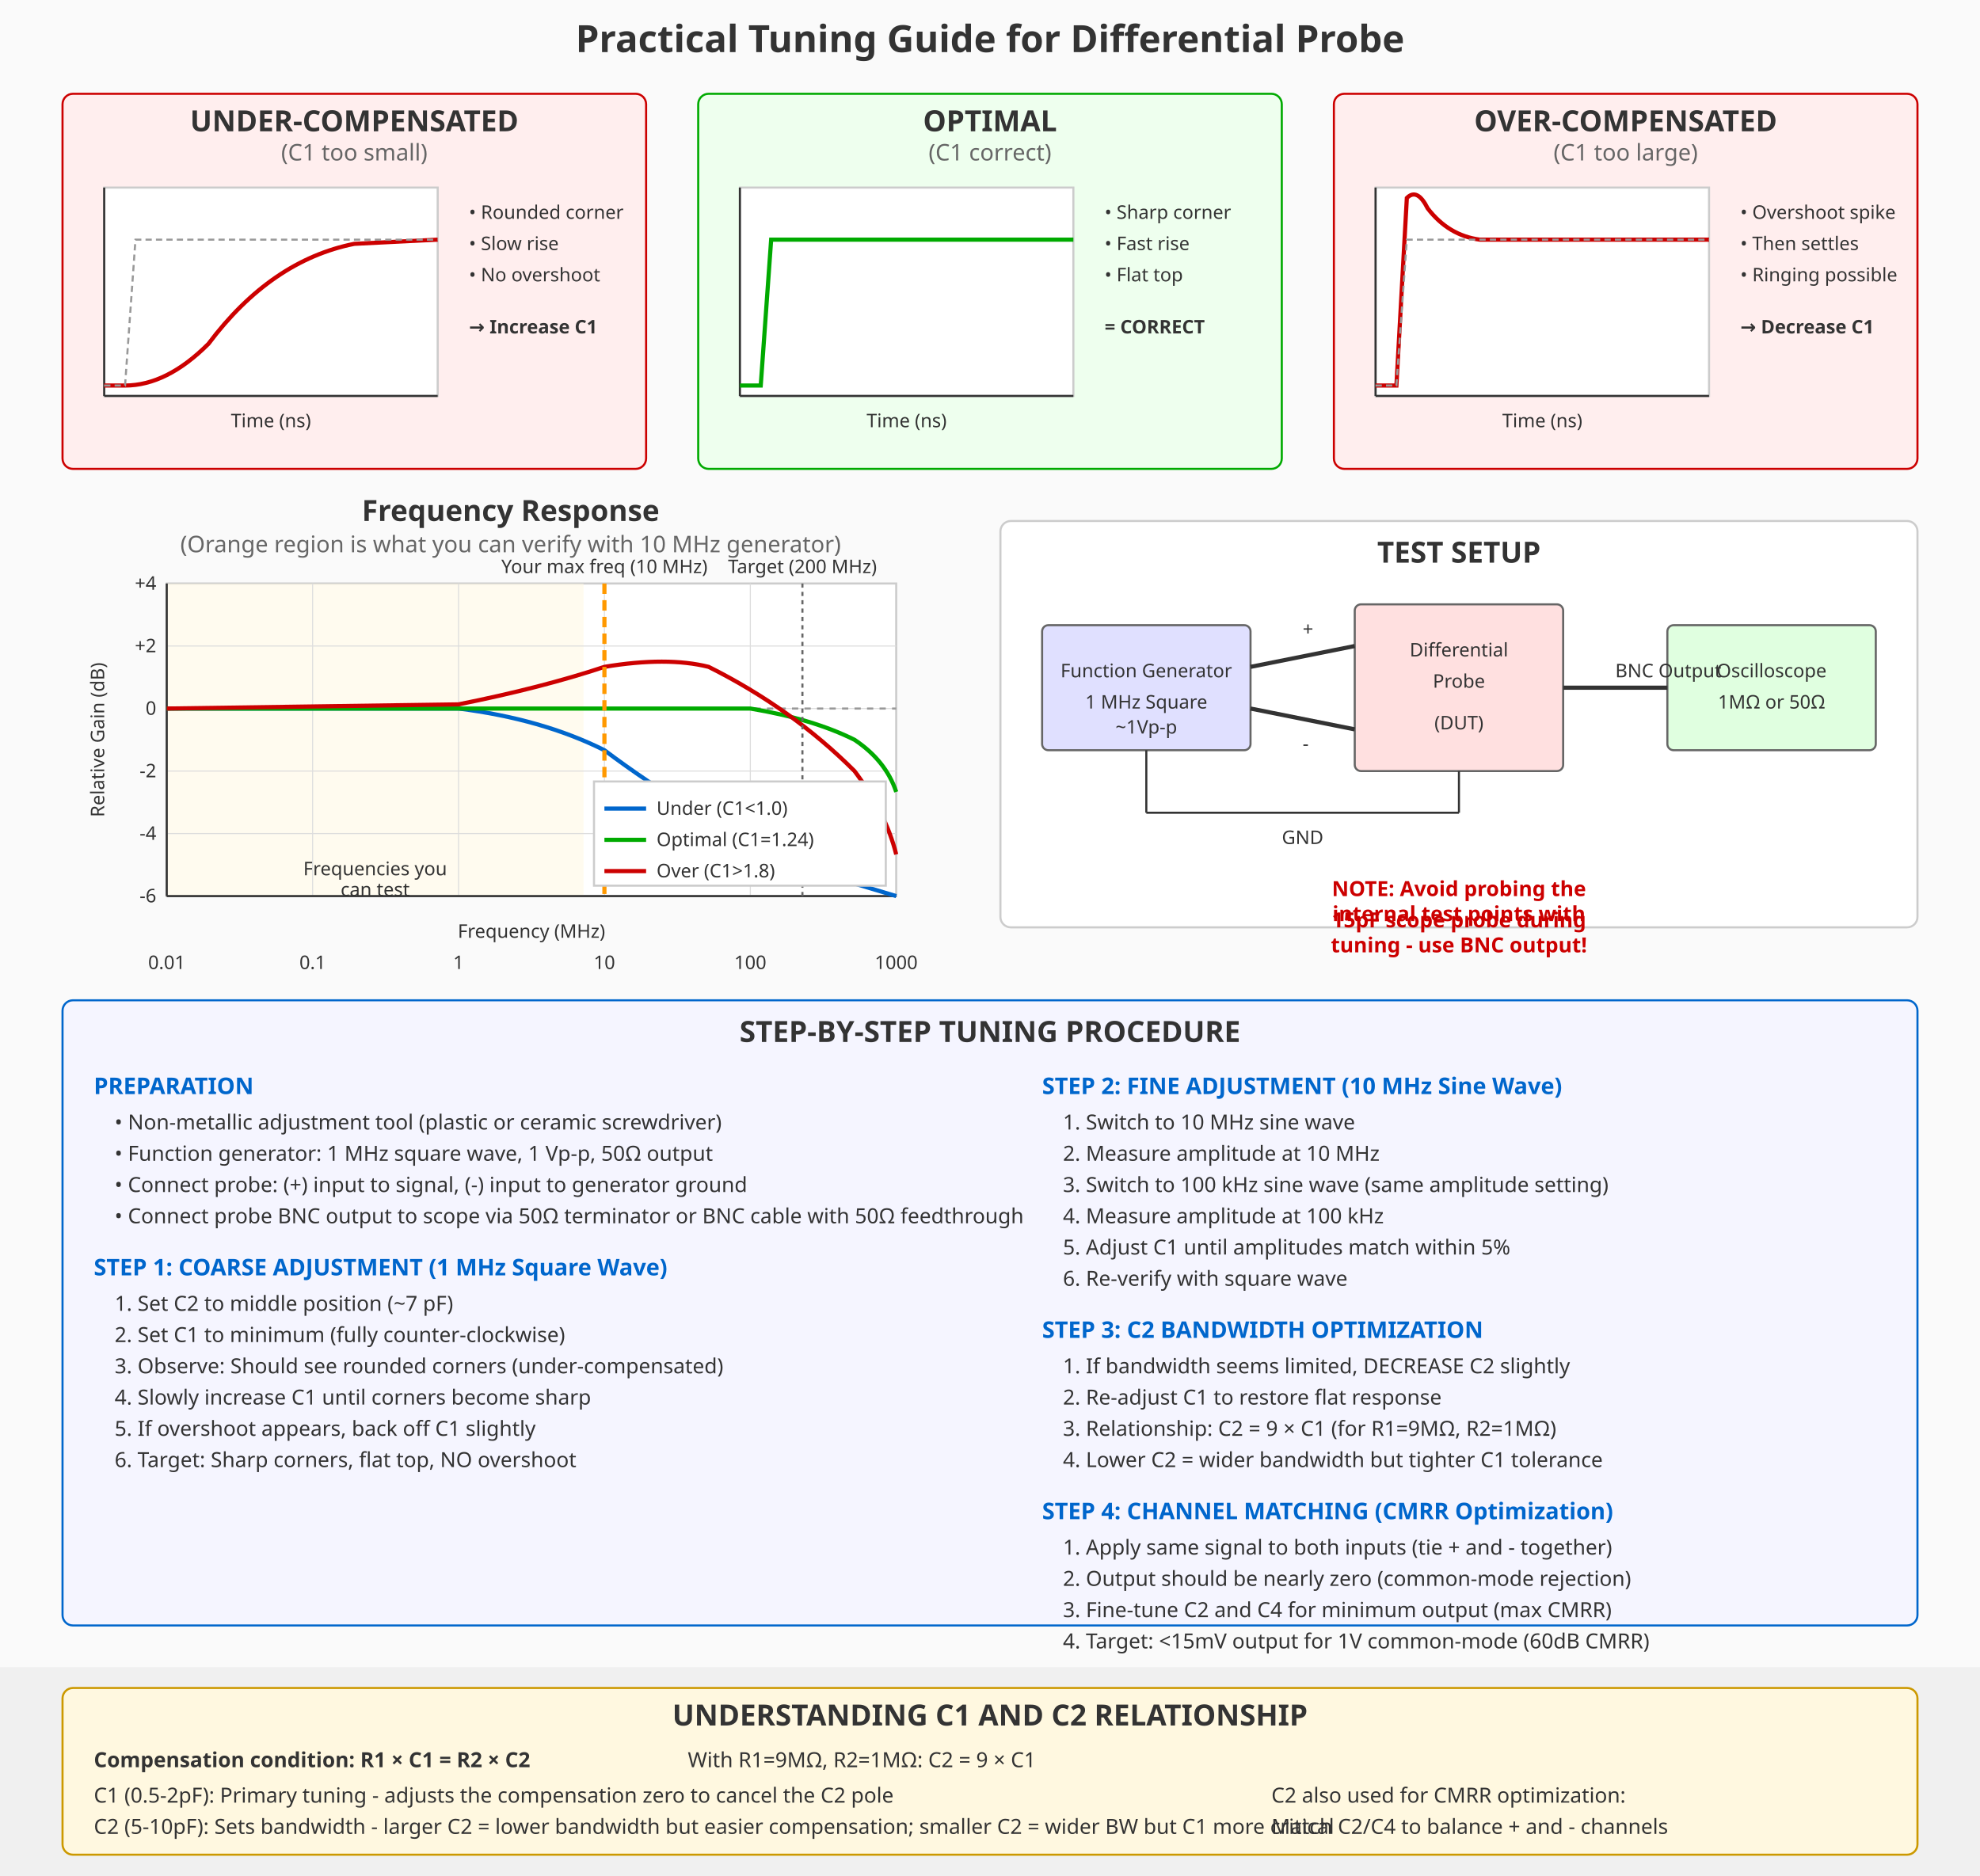
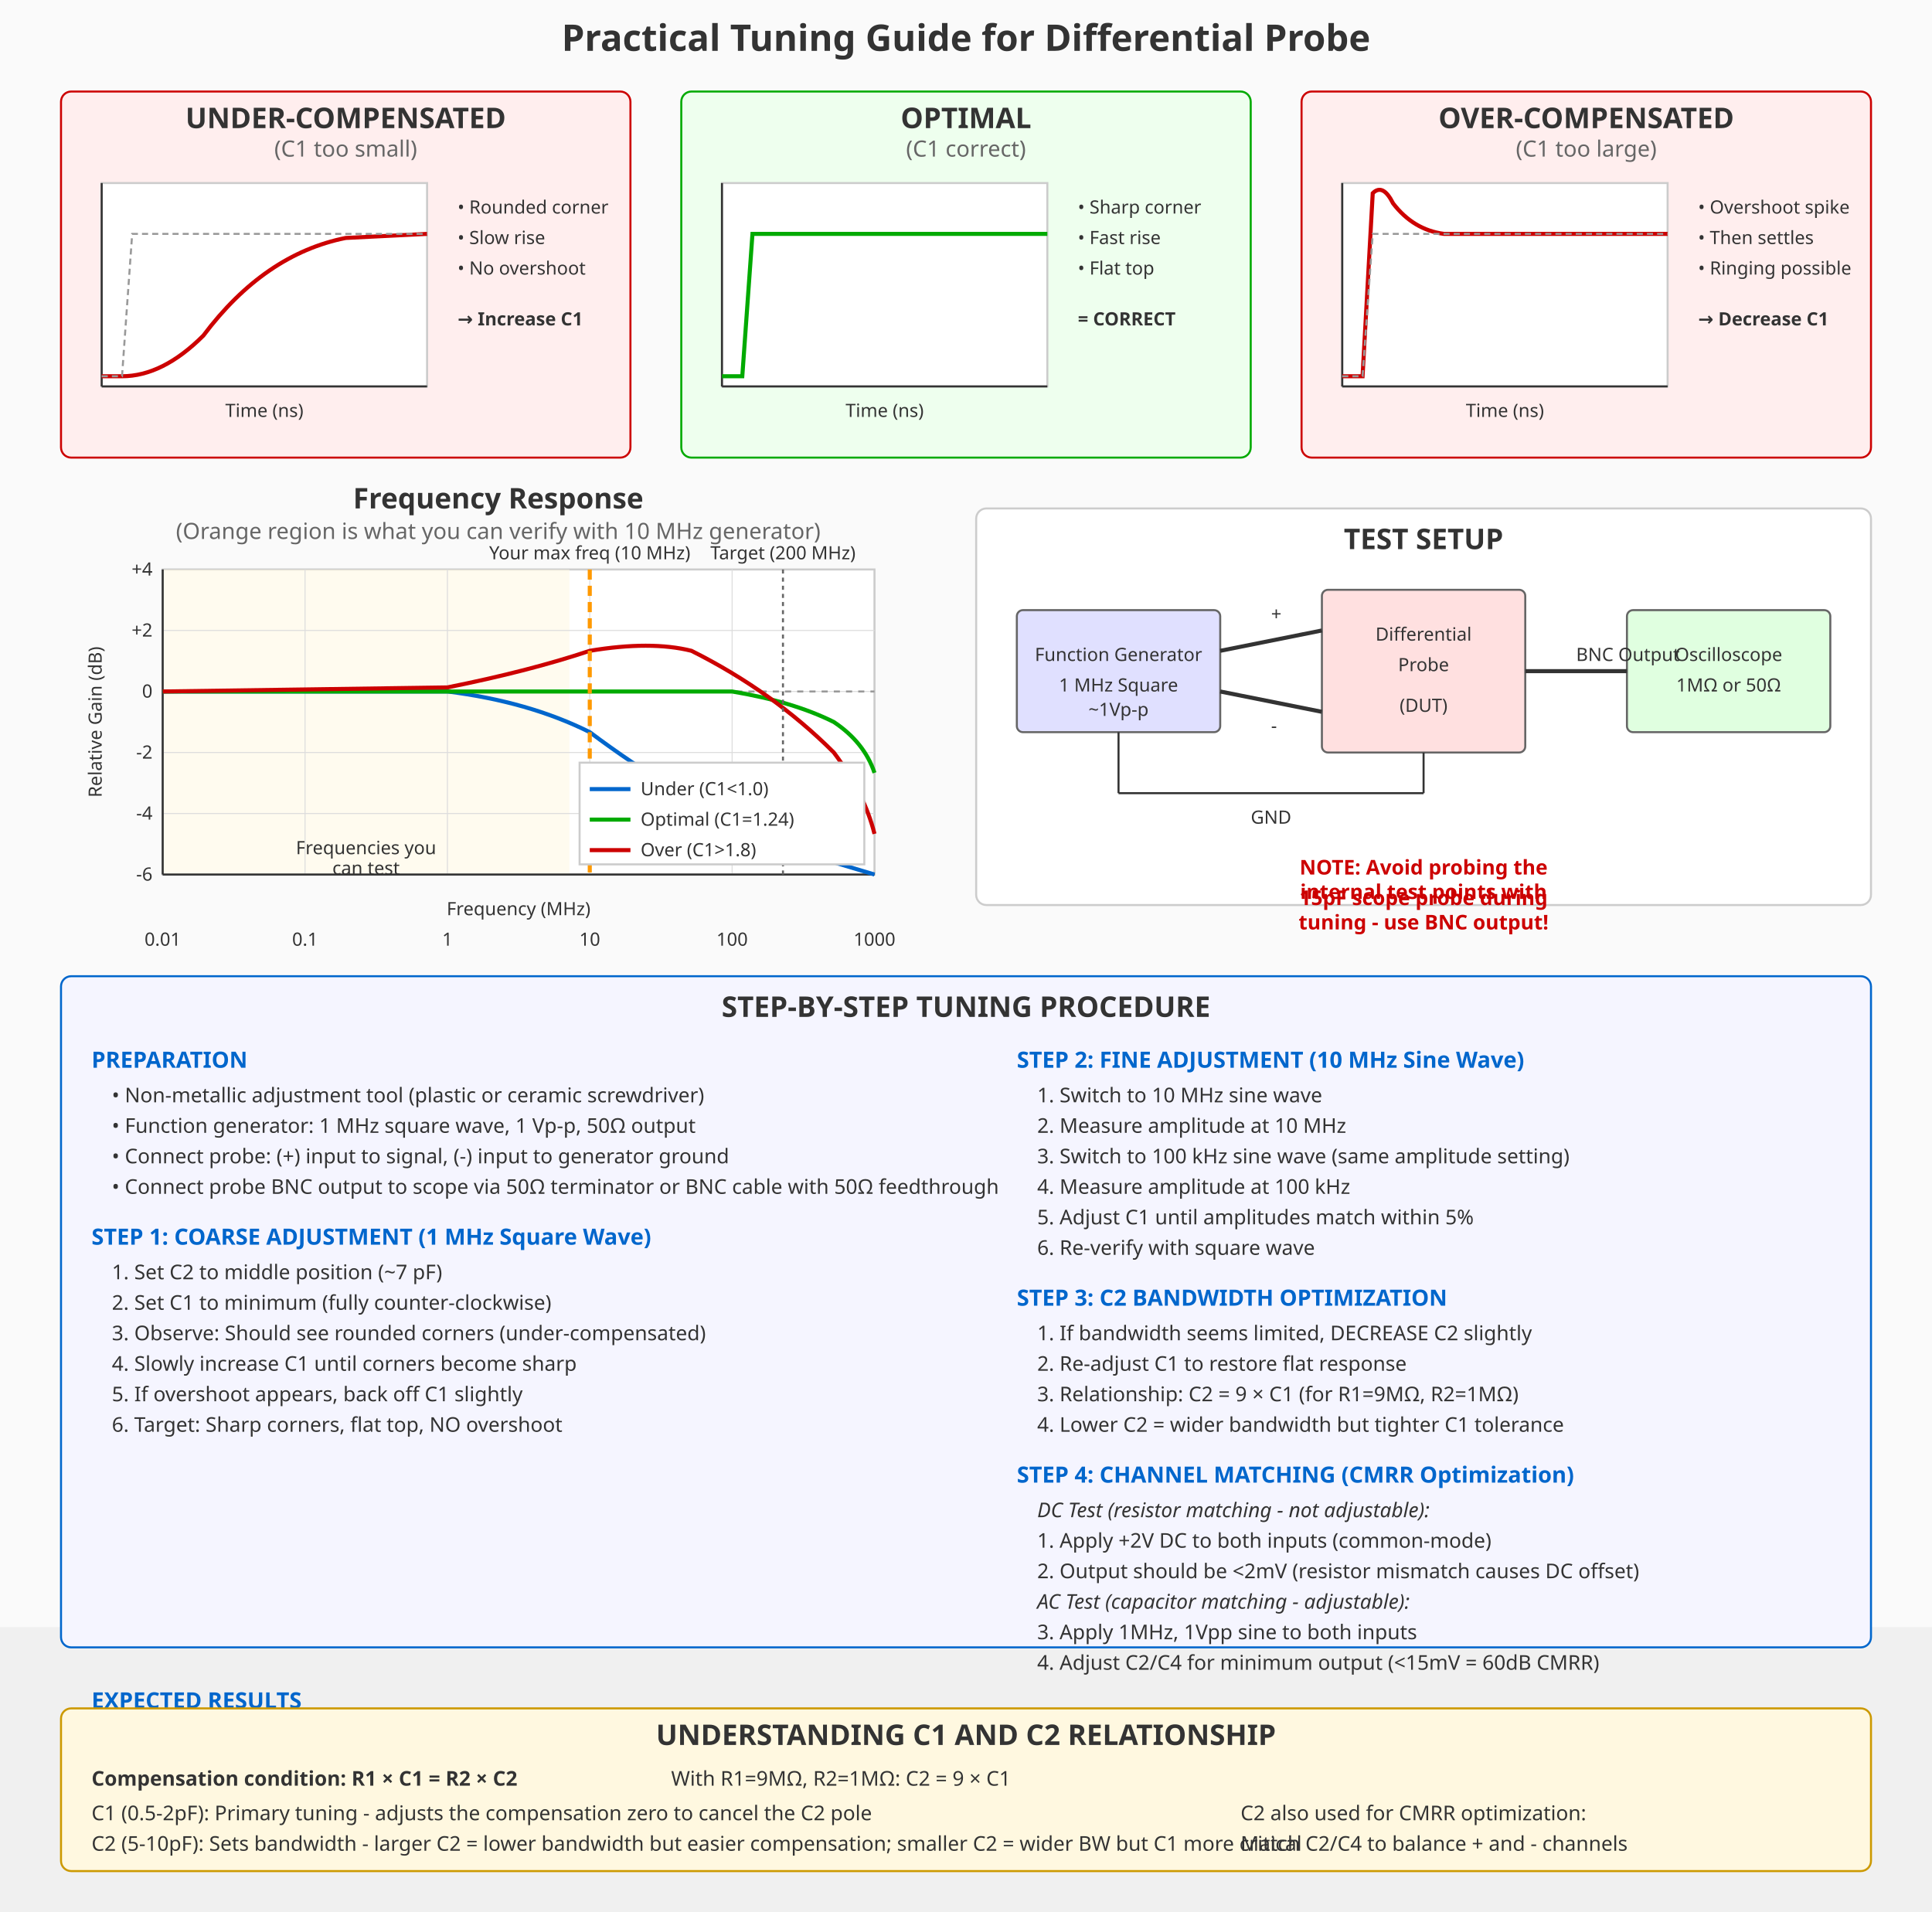
- <svg xmlns="http://www.w3.org/2000/svg" viewBox="0 0 950 900">
+ <svg xmlns="http://www.w3.org/2000/svg" viewBox="0 0 950 940">
  <defs>
    <style>
      .title { font: bold 14px sans-serif; fill: #333; }
      .subtitle { font: 11px sans-serif; fill: #666; }
      .axis-label { font: 9px sans-serif; fill: #333; }
      .legend { font: 9px sans-serif; fill: #333; }
      .grid { stroke: #ddd; stroke-width: 0.5; }
      .axis { stroke: #333; stroke-width: 1; }
      .step { font: 10px sans-serif; fill: #333; }
      .step-title { font: bold 11px sans-serif; fill: #0066cc; }
      .warning { font: bold 10px sans-serif; fill: #cc0000; }
      .note { font: italic 9px sans-serif; fill: #666; }
    </style>
  </defs>
  <rect width="950" height="800" fill="#fafafa" />
  <text x="475" y="25" text-anchor="middle" class="title" style="font-size:18px">Practical Tuning Guide for Differential Probe</text>
  <g transform="translate(30,45)">
    <rect x="0" y="0" width="280" height="180" fill="#ffeeee" stroke="#cc0000" rx="5" />
    <text x="140" y="18" text-anchor="middle" class="title" fill="#cc0000">UNDER-COMPENSATED</text>
    <text x="140" y="32" text-anchor="middle" class="subtitle">(C1 too small)</text>
    <rect x="20" y="45" width="160" height="100" fill="white" stroke="#ccc" />
    <line x1="20" y1="145" x2="180" y2="145" class="axis" />
    <line x1="20" y1="45" x2="20" y2="145" class="axis" />
    <path d="M20,140 L30,140 Q50,140 70,120 Q100,80 140,72 L180,70" fill="none" stroke="#cc0000" stroke-width="2" />
    <path d="M20,140 L30,140 L35,70 L180,70" fill="none" stroke="#999" stroke-width="1" stroke-dasharray="3,2" />
    <text x="100" y="160" text-anchor="middle" class="axis-label">Time (ns)</text>
    <text x="195" y="60" class="legend">• Rounded corner</text>
    <text x="195" y="75" class="legend">• Slow rise</text>
    <text x="195" y="90" class="legend">• No overshoot</text>
    <text x="195" y="115" class="legend" fill="#cc0000" style="font-weight:bold">→ Increase C1</text>
  </g>
  <g transform="translate(335,45)">
    <rect x="0" y="0" width="280" height="180" fill="#eeffee" stroke="#00aa00" rx="5" />
    <text x="140" y="18" text-anchor="middle" class="title" fill="#00aa00">OPTIMAL</text>
    <text x="140" y="32" text-anchor="middle" class="subtitle">(C1 correct)</text>
    <rect x="20" y="45" width="160" height="100" fill="white" stroke="#ccc" />
    <line x1="20" y1="145" x2="180" y2="145" class="axis" />
    <line x1="20" y1="45" x2="20" y2="145" class="axis" />
    <path d="M20,140 L30,140 L35,70 L180,70" fill="none" stroke="#00aa00" stroke-width="2" />
    <text x="100" y="160" text-anchor="middle" class="axis-label">Time (ns)</text>
    <text x="195" y="60" class="legend">• Sharp corner</text>
    <text x="195" y="75" class="legend">• Fast rise</text>
    <text x="195" y="90" class="legend">• Flat top</text>
    <text x="195" y="115" class="legend" fill="#00aa00" style="font-weight:bold">= CORRECT</text>
  </g>
  <g transform="translate(640,45)">
    <rect x="0" y="0" width="280" height="180" fill="#ffeeee" stroke="#cc0000" rx="5" />
    <text x="140" y="18" text-anchor="middle" class="title" fill="#cc0000">OVER-COMPENSATED</text>
    <text x="140" y="32" text-anchor="middle" class="subtitle">(C1 too large)</text>
    <rect x="20" y="45" width="160" height="100" fill="white" stroke="#ccc" />
    <line x1="20" y1="145" x2="180" y2="145" class="axis" />
    <line x1="20" y1="45" x2="20" y2="145" class="axis" />
    <path d="M20,140 L30,140 L35,50 Q40,45 45,55 Q55,68 70,70 L180,70" fill="none" stroke="#cc0000" stroke-width="2" />
    <path d="M20,140 L30,140 L35,70 L180,70" fill="none" stroke="#999" stroke-width="1" stroke-dasharray="3,2" />
    <text x="100" y="160" text-anchor="middle" class="axis-label">Time (ns)</text>
    <text x="195" y="60" class="legend">• Overshoot spike</text>
    <text x="195" y="75" class="legend">• Then settles</text>
    <text x="195" y="90" class="legend">• Ringing possible</text>
    <text x="195" y="115" class="legend" fill="#cc0000" style="font-weight:bold">→ Decrease C1</text>
  </g>
  <g transform="translate(30,250)">
    <text x="215" y="0" text-anchor="middle" class="title">Frequency Response</text>
    <text x="215" y="15" text-anchor="middle" class="subtitle">(Orange region is what you can verify with 10 MHz generator)</text>
    <rect x="50" y="30" width="350" height="150" fill="white" stroke="#ccc" />
    <rect x="50" y="30" width="200" height="150" fill="#fff8e0" opacity="0.5" />
    <text x="150" y="170" text-anchor="middle" class="legend" fill="#996600">Frequencies you</text>
    <text x="150" y="180" text-anchor="middle" class="legend" fill="#996600">can test</text>
    <g class="grid">
      <line x1="50" y1="60" x2="400" y2="60" />
      <line x1="50" y1="90" x2="400" y2="90" />
      <line x1="50" y1="120" x2="400" y2="120" />
      <line x1="50" y1="150" x2="400" y2="150" />
      <line x1="120" y1="30" x2="120" y2="180" />
      <line x1="190" y1="30" x2="190" y2="180" />
      <line x1="260" y1="30" x2="260" y2="180" />
      <line x1="330" y1="30" x2="330" y2="180" />
    </g>
    <line x1="50" y1="90" x2="400" y2="90" stroke="#999" stroke-width="1" stroke-dasharray="3,3" />
    <line x1="50" y1="180" x2="400" y2="180" class="axis" />
    <line x1="50" y1="30" x2="50" y2="180" class="axis" />
    <text x="225" y="200" text-anchor="middle" class="axis-label">Frequency (MHz)</text>
    <text x="20" y="105" text-anchor="middle" class="axis-label" transform="rotate(-90,20,105)">Relative Gain (dB)</text>
    <text x="50" y="215" text-anchor="middle" class="axis-label">0.01</text>
    <text x="120" y="215" text-anchor="middle" class="axis-label">0.1</text>
    <text x="190" y="215" text-anchor="middle" class="axis-label">1</text>
    <text x="260" y="215" text-anchor="middle" class="axis-label">10</text>
    <text x="330" y="215" text-anchor="middle" class="axis-label">100</text>
    <text x="400" y="215" text-anchor="middle" class="axis-label">1000</text>
    <text x="45" y="33" text-anchor="end" class="axis-label">+4</text>
    <text x="45" y="63" text-anchor="end" class="axis-label">+2</text>
    <text x="45" y="93" text-anchor="end" class="axis-label">0</text>
    <text x="45" y="123" text-anchor="end" class="axis-label">-2</text>
    <text x="45" y="153" text-anchor="end" class="axis-label">-4</text>
    <text x="45" y="183" text-anchor="end" class="axis-label">-6</text>
    <path d="M50,90 L190,90 Q230,95 260,110 Q300,140 350,165 L400,180" fill="none" stroke="#0066cc" stroke-width="2" />
    <path d="M50,90 L330,90 Q360,95 380,105 Q395,115 400,130" fill="none" stroke="#00aa00" stroke-width="2" />
    <path d="M50,90 L190,88 Q230,80 260,70 Q290,65 310,70 Q350,90 380,120 Q395,140 400,160" fill="none" stroke="#cc0000" stroke-width="2" />
    <line x1="260" y1="30" x2="260" y2="180" stroke="#ff9900" stroke-width="2" stroke-dasharray="5,3" />
    <text x="260" y="25" text-anchor="middle" class="legend" fill="#ff9900">Your max freq (10 MHz)</text>
    <line x1="355" y1="30" x2="355" y2="180" stroke="#666" stroke-width="1" stroke-dasharray="2,2" />
    <text x="355" y="25" text-anchor="middle" class="legend">Target (200 MHz)</text>
    <rect x="255" y="125" width="140" height="50" fill="white" stroke="#ccc" />
    <line x1="260" y1="138" x2="280" y2="138" stroke="#0066cc" stroke-width="2" />
    <text x="285" y="141" class="legend">Under (C1&lt;1.0)</text>
    <line x1="260" y1="153" x2="280" y2="153" stroke="#00aa00" stroke-width="2" />
    <text x="285" y="156" class="legend">Optimal (C1=1.24)</text>
    <line x1="260" y1="168" x2="280" y2="168" stroke="#cc0000" stroke-width="2" />
    <text x="285" y="171" class="legend">Over (C1&gt;1.8)</text>
  </g>
  <g transform="translate(480,250)">
    <rect x="0" y="0" width="440" height="195" fill="white" stroke="#ccc" rx="5" />
    <text x="220" y="20" text-anchor="middle" class="title">TEST SETUP</text>
    <rect x="20" y="50" width="100" height="60" fill="#e0e0ff" stroke="#666" rx="3" />
    <text x="70" y="75" text-anchor="middle" class="legend">Function Generator</text>
    <text x="70" y="90" text-anchor="middle" class="legend">1 MHz Square</text>
    <text x="70" y="102" text-anchor="middle" class="legend">~1Vp-p</text>
    <rect x="170" y="40" width="100" height="80" fill="#ffe0e0" stroke="#666" rx="3" />
    <text x="220" y="65" text-anchor="middle" class="legend">Differential</text>
    <text x="220" y="80" text-anchor="middle" class="legend">Probe</text>
    <text x="220" y="100" text-anchor="middle" class="legend" fill="#cc0000">(DUT)</text>
    <rect x="320" y="50" width="100" height="60" fill="#e0ffe0" stroke="#666" rx="3" />
    <text x="370" y="75" text-anchor="middle" class="legend">Oscilloscope</text>
    <text x="370" y="90" text-anchor="middle" class="legend">1MΩ or 50Ω</text>
    <line x1="120" y1="70" x2="170" y2="60" stroke="#333" stroke-width="2" />
    <text x="145" y="55" class="legend">+</text>
    <line x1="120" y1="90" x2="170" y2="100" stroke="#333" stroke-width="2" />
    <text x="145" y="110" class="legend">-</text>
    <line x1="270" y1="80" x2="320" y2="80" stroke="#333" stroke-width="2" />
    <text x="295" y="75" class="legend">BNC Output</text>
    <line x1="70" y1="110" x2="70" y2="140" stroke="#333" stroke-width="1" />
    <line x1="70" y1="140" x2="220" y2="140" stroke="#333" stroke-width="1" />
    <line x1="220" y1="120" x2="220" y2="140" stroke="#333" stroke-width="1" />
    <text x="145" y="155" text-anchor="middle" class="legend">GND</text>
    <text x="220" y="180" text-anchor="middle" class="warning">NOTE: Avoid probing the</text>
    <text x="220" y="192" text-anchor="middle" class="warning">internal test points with</text>
  </g>
  <g transform="translate(480,445)">
    <text x="220" y="0" text-anchor="middle" class="warning">15pF scope probe during</text>
    <text x="220" y="12" text-anchor="middle" class="warning">tuning - use BNC output!</text>
  </g>
  <g transform="translate(30,480)">
-     <rect x="0" y="0" width="890" height="300" fill="#f5f5ff" stroke="#0066cc" rx="5" />
+     <rect x="0" y="0" width="890" height="330" fill="#f5f5ff" stroke="#0066cc" rx="5" />
    <text x="445" y="20" text-anchor="middle" class="title" fill="#0066cc">STEP-BY-STEP TUNING PROCEDURE</text>
    <text x="15" y="45" class="step-title">PREPARATION</text>
    <text x="25" y="62" class="step">• Non-metallic adjustment tool (plastic or ceramic screwdriver)</text>
    <text x="25" y="77" class="step">• Function generator: 1 MHz square wave, 1 Vp-p, 50Ω output</text>
    <text x="25" y="92" class="step">• Connect probe: (+) input to signal, (-) input to generator ground</text>
    <text x="25" y="107" class="step">• Connect probe BNC output to scope via 50Ω terminator or BNC cable with 50Ω feedthrough</text>
    <text x="15" y="132" class="step-title">STEP 1: COARSE ADJUSTMENT (1 MHz Square Wave)</text>
    <text x="25" y="149" class="step">1. Set C2 to middle position (~7 pF)</text>
    <text x="25" y="164" class="step">2. Set C1 to minimum (fully counter-clockwise)</text>
    <text x="25" y="179" class="step">3. Observe: Should see rounded corners (under-compensated)</text>
    <text x="25" y="194" class="step">4. Slowly increase C1 until corners become sharp</text>
    <text x="25" y="209" class="step">5. If overshoot appears, back off C1 slightly</text>
    <text x="25" y="224" class="step">6. Target: Sharp corners, flat top, NO overshoot</text>
    <text x="470" y="45" class="step-title">STEP 2: FINE ADJUSTMENT (10 MHz Sine Wave)</text>
    <text x="480" y="62" class="step">1. Switch to 10 MHz sine wave</text>
    <text x="480" y="77" class="step">2. Measure amplitude at 10 MHz</text>
    <text x="480" y="92" class="step">3. Switch to 100 kHz sine wave (same amplitude setting)</text>
    <text x="480" y="107" class="step">4. Measure amplitude at 100 kHz</text>
    <text x="480" y="122" class="step">5. Adjust C1 until amplitudes match within 5%</text>
    <text x="480" y="137" class="step">6. Re-verify with square wave</text>
    <text x="470" y="162" class="step-title">STEP 3: C2 BANDWIDTH OPTIMIZATION</text>
    <text x="480" y="179" class="step">1. If bandwidth seems limited, DECREASE C2 slightly</text>
    <text x="480" y="194" class="step">2. Re-adjust C1 to restore flat response</text>
    <text x="480" y="209" class="step">3. Relationship: C2 = 9 × C1 (for R1=9MΩ, R2=1MΩ)</text>
    <text x="480" y="224" class="step">4. Lower C2 = wider bandwidth but tighter C1 tolerance</text>
    <text x="470" y="249" class="step-title">STEP 4: CHANNEL MATCHING (CMRR Optimization)</text>
-     <text x="480" y="266" class="step">1. Apply same signal to both inputs (tie + and - together)</text>
-     <text x="480" y="281" class="step">2. Output should be nearly zero (common-mode rejection)</text>
-     <text x="480" y="296" class="step">3. Fine-tune C2 and C4 for minimum output (max CMRR)</text>
-     <text x="480" y="311" class="step">4. Target: &lt;15mV output for 1V common-mode (60dB CMRR)</text>
-     <text x="15" y="340" class="step-title">EXPECTED RESULTS</text>
-     <text x="25" y="357" class="step">• C1: ~1.3 pF (range: 1.0 - 1.6 pF)</text>
-     <text x="25" y="372" class="step">• C2: ~7 pF (range: 5 - 10 pF) - affects bandwidth</text>
-     <text x="250" y="357" class="step">• Square wave rise time: &lt; 5 ns</text>
-     <text x="250" y="372" class="step">• Amplitude match 100kHz vs 10MHz: within 5% (0.4 dB)</text>
+     <text x="480" y="266" class="step" style="font-style:italic">DC Test (resistor matching - not adjustable):</text>
+     <text x="480" y="281" class="step">1. Apply +2V DC to both inputs (common-mode)</text>
+     <text x="480" y="296" class="step">2. Output should be &lt;2mV (resistor mismatch causes DC offset)</text>
+     <text x="480" y="311" class="step" style="font-style:italic">AC Test (capacitor matching - adjustable):</text>
+     <text x="480" y="326" class="step">3. Apply 1MHz, 1Vpp sine to both inputs</text>
+     <text x="480" y="341" class="step">4. Adjust C2/C4 for minimum output (&lt;15mV = 60dB CMRR)</text>
+     <text x="15" y="360" class="step-title">EXPECTED RESULTS</text>
+     <text x="25" y="377" class="step">• C1: ~1.3 pF (range: 1.0 - 1.6 pF)</text>
+     <text x="25" y="392" class="step">• C2: ~7 pF (range: 5 - 10 pF) - affects bandwidth</text>
+     <text x="250" y="377" class="step">• Square wave rise time: &lt; 5 ns</text>
+     <text x="250" y="392" class="step">• Amplitude match 100kHz vs 10MHz: within 5%</text>
  </g>
-   <g transform="translate(30,810)">
+   <g transform="translate(30,840)">
    <rect x="0" y="0" width="890" height="80" fill="#fff8e0" stroke="#cc9900" rx="5" />
    <text x="445" y="18" text-anchor="middle" class="title" fill="#996600">UNDERSTANDING C1 AND C2 RELATIONSHIP</text>
    <text x="15" y="38" class="step" style="font-weight:bold">Compensation condition: R1 × C1 = R2 × C2</text>
    <text x="300" y="38" class="step">With R1=9MΩ, R2=1MΩ: C2 = 9 × C1</text>
    <text x="15" y="55" class="step">C1 (0.5-2pF): Primary tuning - adjusts the compensation zero to cancel the C2 pole</text>
    <text x="15" y="70" class="step">C2 (5-10pF): Sets bandwidth - larger C2 = lower bandwidth but easier compensation; smaller C2 = wider BW but C1 more critical</text>
    <text x="580" y="55" class="step" fill="#0066cc">C2 also used for CMRR optimization:</text>
    <text x="580" y="70" class="step" fill="#0066cc">Match C2/C4 to balance + and - channels</text>
  </g>
</svg>
